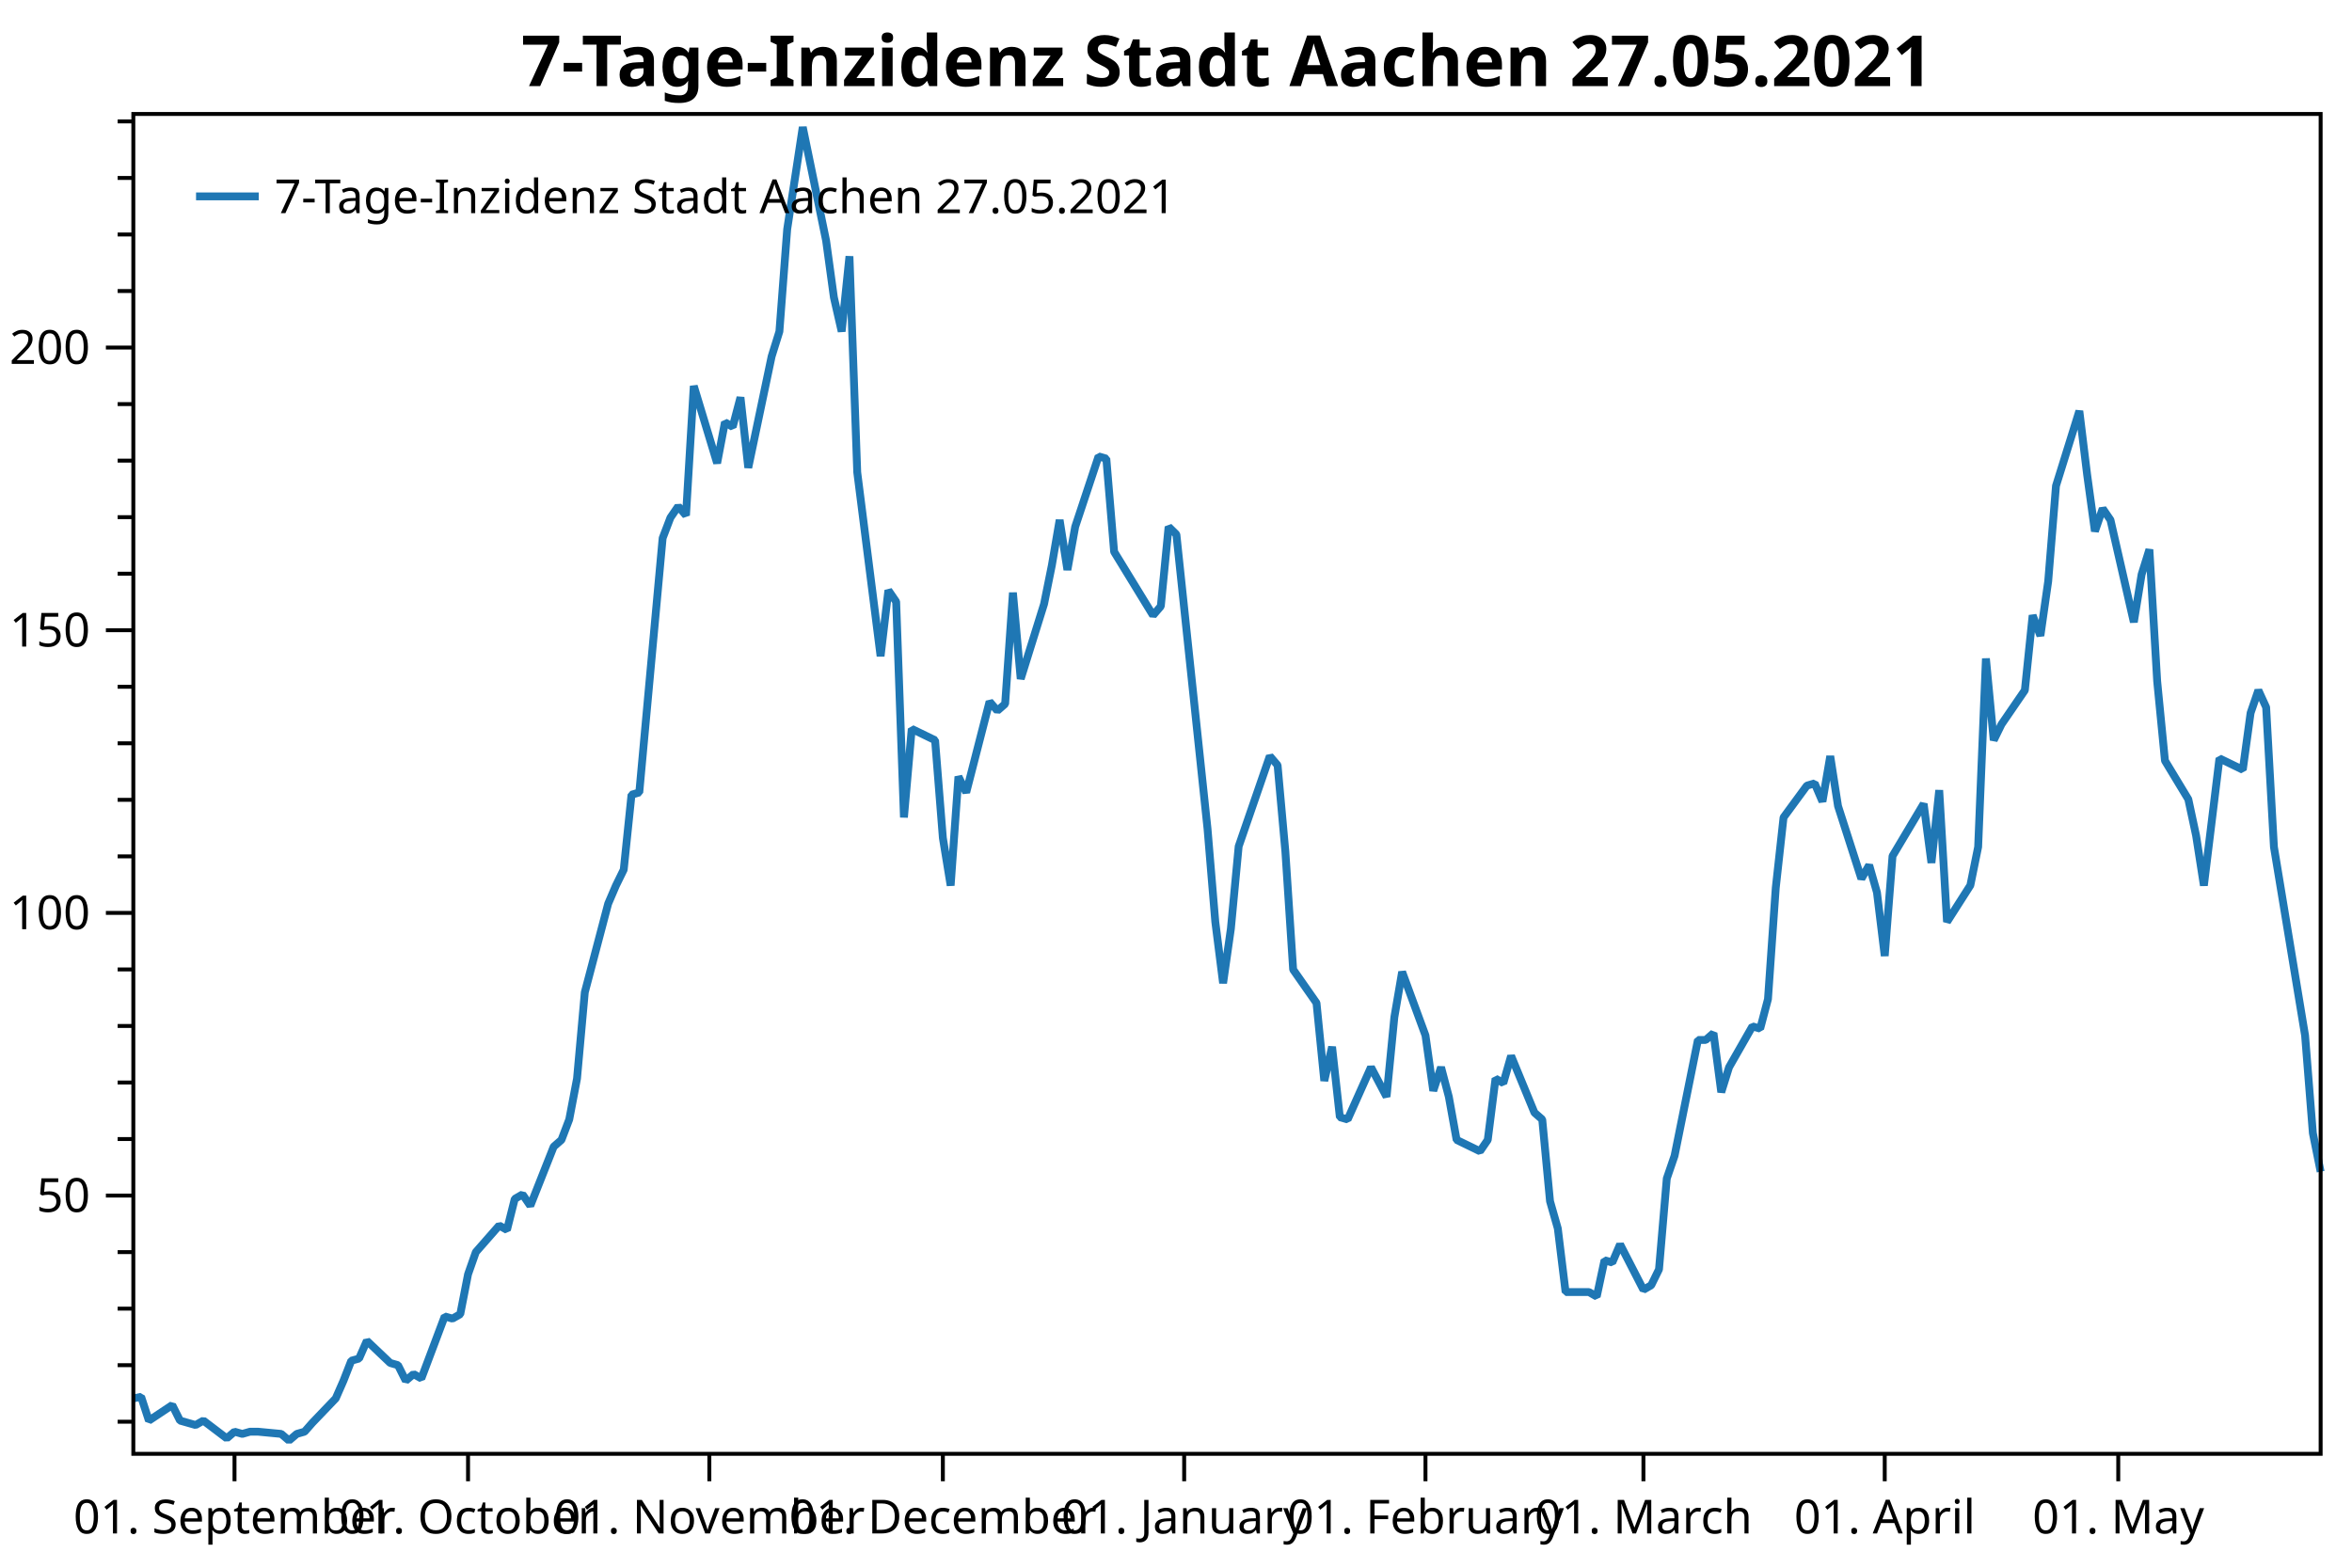
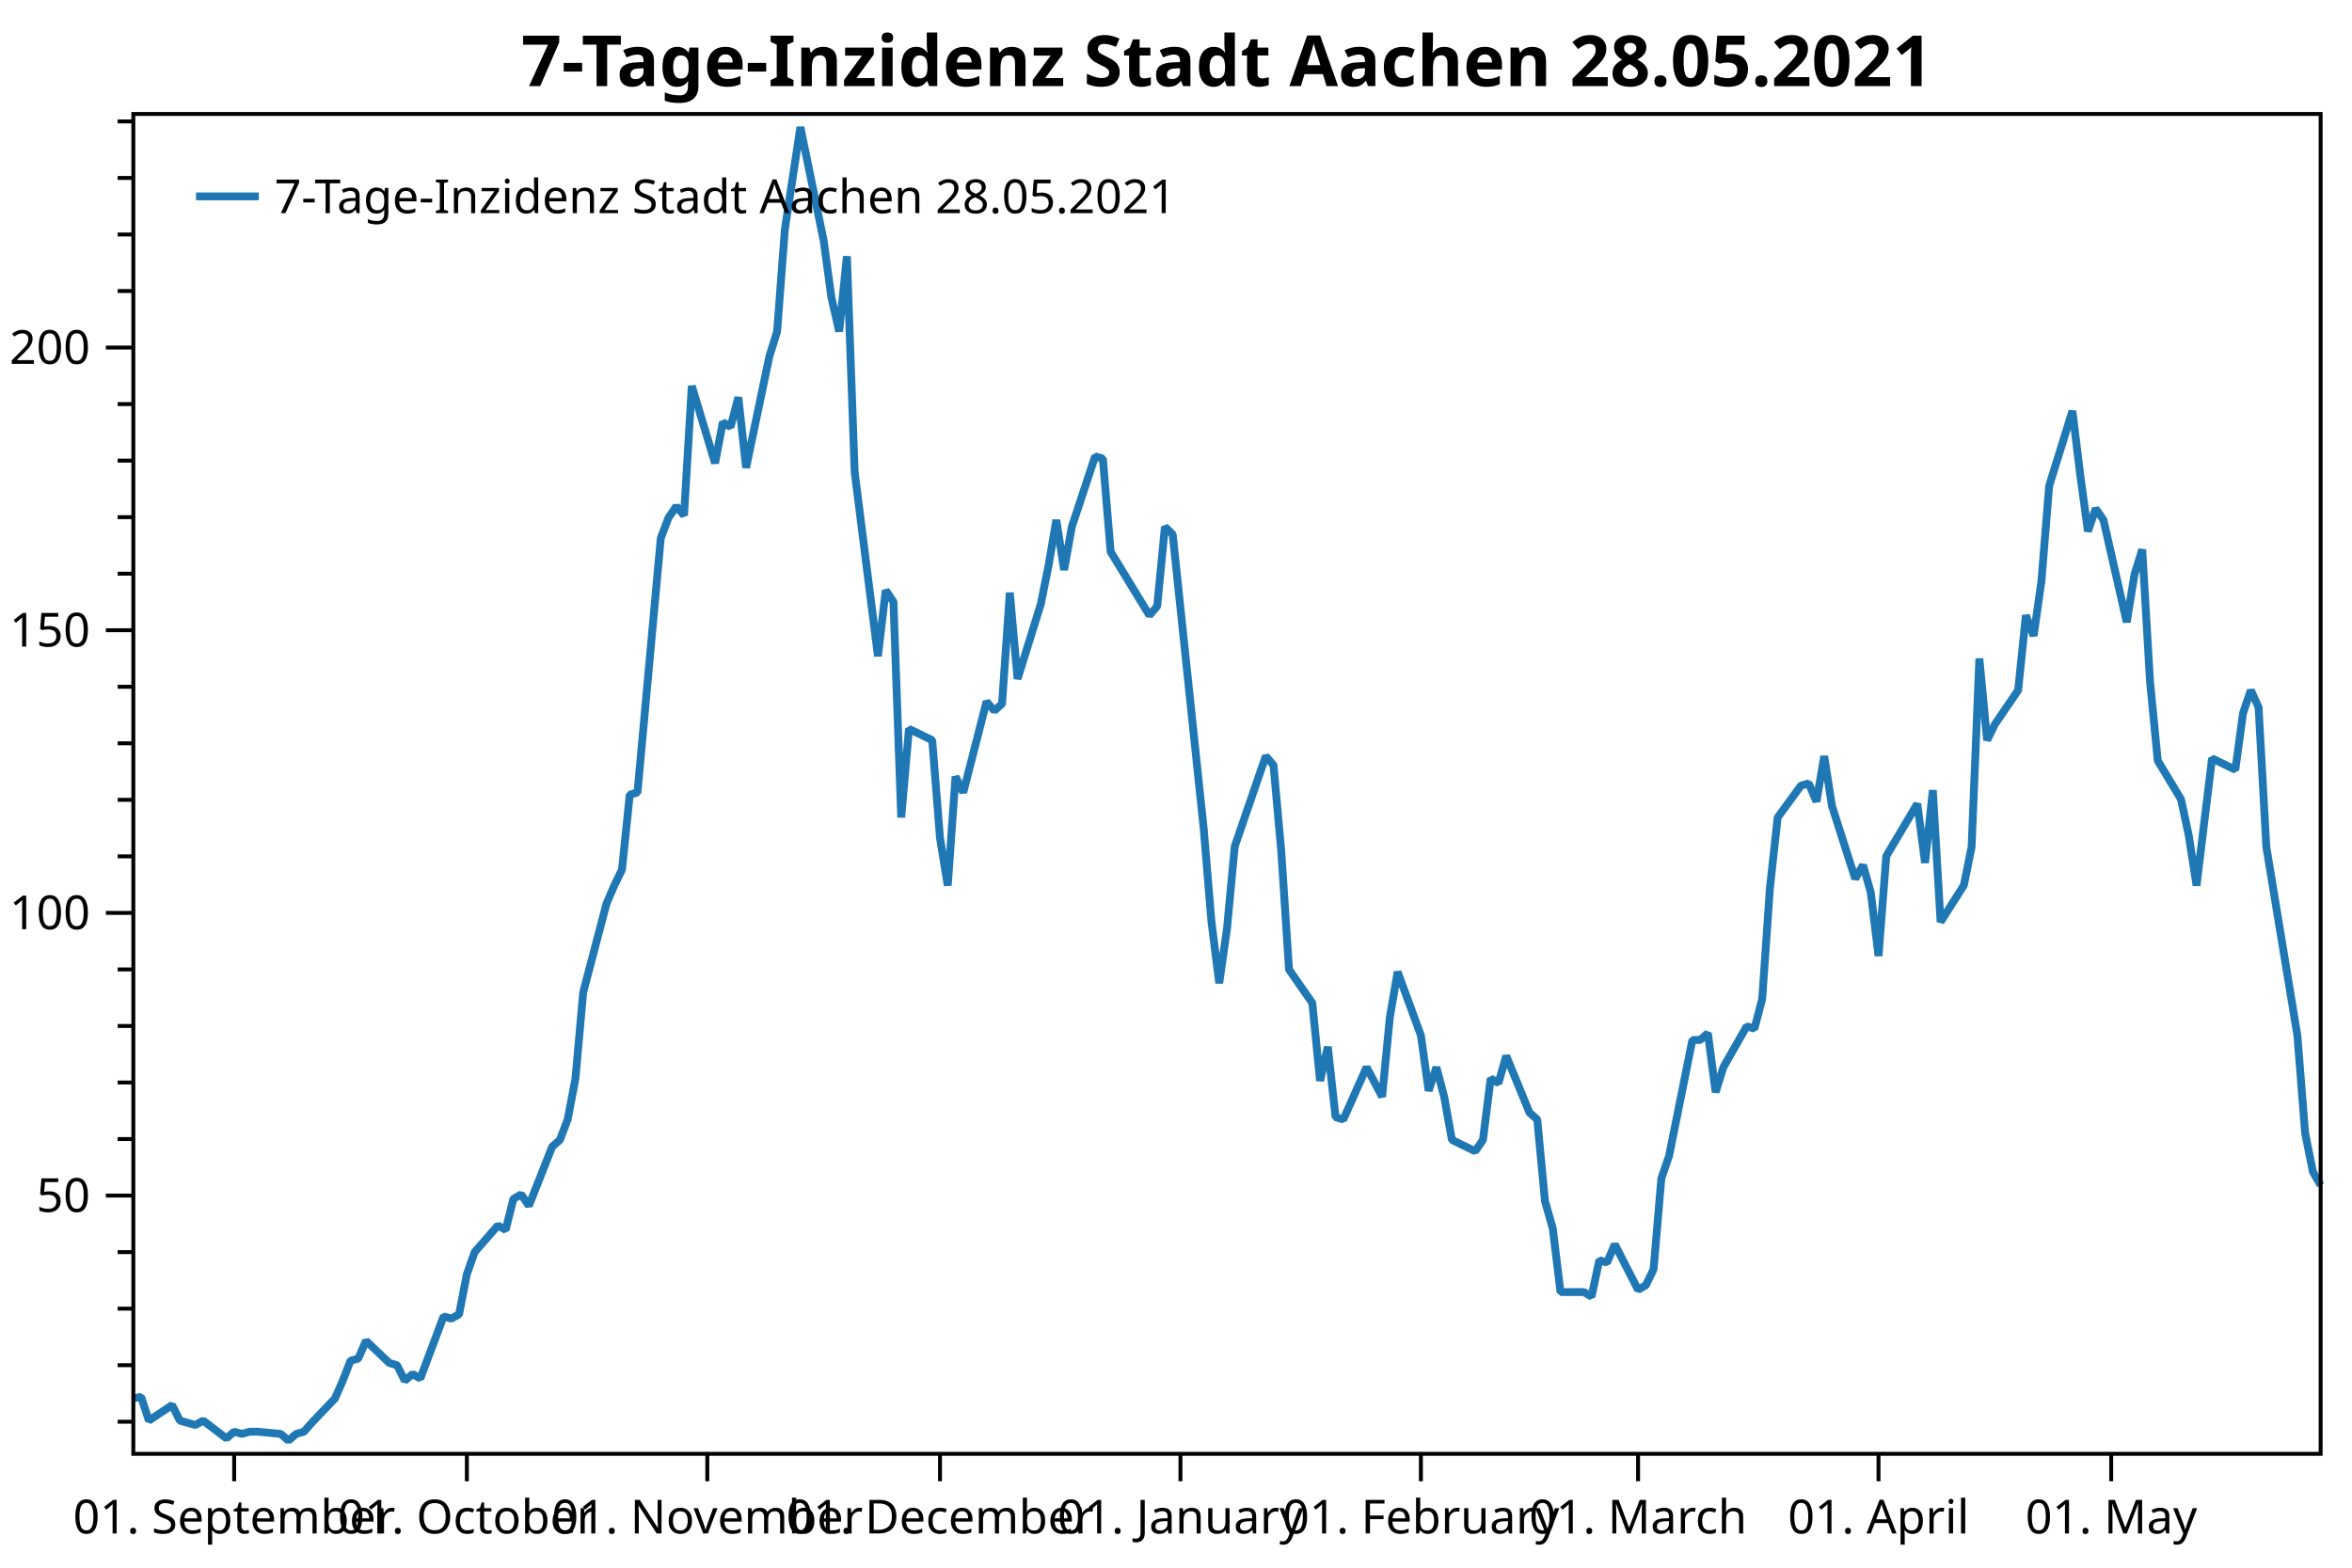
<svg xmlns="http://www.w3.org/2000/svg" width="600" height="400" version="1.1">
  <rect x="0" y="0" width="600" height="400" style="fill:rgb(255,255,255);stroke:none;" />
  <polyline points="34.012,362.754 30.012,362.754" style="fill:none;stroke:black;stroke-width:1" />
  <polyline points="34.012,348.329 30.012,348.329" style="fill:none;stroke:black;stroke-width:1" />
  <polyline points="34.012,333.904 30.012,333.904" style="fill:none;stroke:black;stroke-width:1" />
  <polyline points="34.012,319.479 30.012,319.479" style="fill:none;stroke:black;stroke-width:1" />
  <polyline points="34.012,290.629 30.012,290.629" style="fill:none;stroke:black;stroke-width:1" />
  <polyline points="34.012,276.204 30.012,276.204" style="fill:none;stroke:black;stroke-width:1" />
  <polyline points="34.012,261.779 30.012,261.779" style="fill:none;stroke:black;stroke-width:1" />
  <polyline points="34.012,247.354 30.012,247.354" style="fill:none;stroke:black;stroke-width:1" />
  <polyline points="34.012,218.504 30.012,218.504" style="fill:none;stroke:black;stroke-width:1" />
  <polyline points="34.012,204.079 30.012,204.079" style="fill:none;stroke:black;stroke-width:1" />
  <polyline points="34.012,189.654 30.012,189.654" style="fill:none;stroke:black;stroke-width:1" />
  <polyline points="34.012,175.23 30.012,175.23" style="fill:none;stroke:black;stroke-width:1" />
  <polyline points="34.012,146.38 30.012,146.38" style="fill:none;stroke:black;stroke-width:1" />
  <polyline points="34.012,131.955 30.012,131.955" style="fill:none;stroke:black;stroke-width:1" />
  <polyline points="34.012,117.53 30.012,117.53" style="fill:none;stroke:black;stroke-width:1" />
  <polyline points="34.012,103.105 30.012,103.105" style="fill:none;stroke:black;stroke-width:1" />
  <polyline points="34.012,74.255 30.012,74.255" style="fill:none;stroke:black;stroke-width:1" />
  <polyline points="34.012,59.83 30.012,59.83" style="fill:none;stroke:black;stroke-width:1" />
  <polyline points="34.012,45.405 30.012,45.405" style="fill:none;stroke:black;stroke-width:1" />
  <polyline points="34.012,30.98 30.012,30.98" style="fill:none;stroke:black;stroke-width:1" />
  <text dominant-baseline="middle" text-anchor="end" transform="translate(23.012,305.0541)" font-family="Segoe UI" font-size="12" font-weight="400" fill="black">50</text>
  <text dominant-baseline="middle" text-anchor="end" transform="translate(23.012,232.9293)" font-family="Segoe UI" font-size="12" font-weight="400" fill="black">100</text>
  <text dominant-baseline="middle" text-anchor="end" transform="translate(23.012,160.8045)" font-family="Segoe UI" font-size="12" font-weight="400" fill="black">150</text>
  <text dominant-baseline="middle" text-anchor="end" transform="translate(23.012,88.6798)" font-family="Segoe UI" font-size="12" font-weight="400" fill="black">200</text>
  <polyline points="34.012,305.054 27.012,305.054" style="fill:none;stroke:black;stroke-width:1" />
  <polyline points="34.012,232.929 27.012,232.929" style="fill:none;stroke:black;stroke-width:1" />
  <polyline points="34.012,160.804 27.012,160.804" style="fill:none;stroke:black;stroke-width:1" />
  <polyline points="34.012,88.68 27.012,88.68" style="fill:none;stroke:black;stroke-width:1" />
-   <text dominant-baseline="hanging" text-anchor="middle" transform="translate(59.8264,381.947)" font-family="Segoe UI" font-size="12" font-weight="400" fill="black">01. September</text>
-   <text dominant-baseline="hanging" text-anchor="middle" transform="translate(119.3981,381.947)" font-family="Segoe UI" font-size="12" font-weight="400" fill="black">01. October</text>
-   <text dominant-baseline="hanging" text-anchor="middle" transform="translate(180.9555,381.947)" font-family="Segoe UI" font-size="12" font-weight="400" fill="black">01. November</text>
-   <text dominant-baseline="hanging" text-anchor="middle" transform="translate(240.5271,381.947)" font-family="Segoe UI" font-size="12" font-weight="400" fill="black">01. December</text>
-   <text dominant-baseline="hanging" text-anchor="middle" transform="translate(302.0845,381.947)" font-family="Segoe UI" font-size="12" font-weight="400" fill="black">01. January</text>
-   <text dominant-baseline="hanging" text-anchor="middle" transform="translate(363.6419,381.947)" font-family="Segoe UI" font-size="12" font-weight="400" fill="black">01. February</text>
-   <text dominant-baseline="hanging" text-anchor="middle" transform="translate(419.2421,381.947)" font-family="Segoe UI" font-size="12" font-weight="400" fill="black">01. March</text>
-   <text dominant-baseline="hanging" text-anchor="middle" transform="translate(480.7995,381.947)" font-family="Segoe UI" font-size="12" font-weight="400" fill="black">01. April</text>
-   <text dominant-baseline="hanging" text-anchor="middle" transform="translate(540.3712,381.947)" font-family="Segoe UI" font-size="12" font-weight="400" fill="black">01. May</text>
-   <polyline points="59.826,370.947 59.826,377.947" style="fill:none;stroke:black;stroke-width:1" />
-   <polyline points="119.398,370.947 119.398,377.947" style="fill:none;stroke:black;stroke-width:1" />
-   <polyline points="180.956,370.947 180.956,377.947" style="fill:none;stroke:black;stroke-width:1" />
-   <polyline points="240.527,370.947 240.527,377.947" style="fill:none;stroke:black;stroke-width:1" />
-   <polyline points="302.084,370.947 302.084,377.947" style="fill:none;stroke:black;stroke-width:1" />
-   <polyline points="363.642,370.947 363.642,377.947" style="fill:none;stroke:black;stroke-width:1" />
-   <polyline points="419.242,370.947 419.242,377.947" style="fill:none;stroke:black;stroke-width:1" />
-   <polyline points="480.8,370.947 480.8,377.947" style="fill:none;stroke:black;stroke-width:1" />
-   <polyline points="540.371,370.947 540.371,377.947" style="fill:none;stroke:black;stroke-width:1" />
-   <polyline points="34.012,356.814 35.998,356.39 37.983,362.471 43.941,358.511 45.926,362.471 47.912,363.037 49.898,363.602 51.883,362.471 57.841,366.997 59.826,365.299 61.812,365.865 63.798,365.299 65.784,365.299 71.741,365.865 73.726,367.562 75.712,365.865 77.698,365.299 79.684,363.037 85.641,356.814 87.626,352.289 89.612,347.197 91.598,346.632 93.584,342.106 99.541,347.763 101.527,348.329 103.512,352.289 105.498,350.592 107.484,351.723 113.441,335.884 115.427,336.45 117.412,335.318 119.398,325.136 121.384,319.479 127.341,312.691 129.327,313.822 131.312,305.903 133.298,304.753 135.284,307.65 141.241,292.585 143.227,290.847 145.213,285.632 147.198,275.203 149.184,253.185 155.141,230.589 157.127,225.953 159.113,221.897 161.098,202.777 163.084,202.197 169.041,137.304 171.027,132.089 173.013,129.192 174.998,131.51 176.984,98.483 182.941,118.183 184.927,107.754 186.913,108.913 188.898,101.38 190.884,119.342 196.841,90.951 198.827,84.578 200.813,58.504 204.784,32.431 210.741,61.401 212.727,75.886 214.713,84.578 216.698,65.385 218.684,120.501 224.641,167.433 226.627,150.63 228.613,153.527 230.599,208.571 232.584,185.974 238.541,188.871 240.527,213.786 242.513,225.953 244.499,198.142 246.484,202.197 252.441,179.021 254.427,181.339 256.413,179.601 258.399,151.209 260.384,173.227 266.341,154.107 268.327,144.257 270.313,132.668 272.299,145.416 274.284,134.407 280.242,116.445 282.227,117.024 284.213,140.78 294.142,157.004 296.127,154.686 298.113,134.407 300.099,136.362 308.042,211.468 310.027,235.224 312.013,250.868 313.999,236.962 315.985,215.958 323.928,192.927 325.913,195.245 327.899,217.262 329.885,247.391 335.842,255.909 337.827,275.782 339.813,267.091 341.799,285.053 343.785,285.632 349.742,272.306 353.713,279.838 355.699,259.559 357.685,247.971 363.642,264.194 365.628,278.317 367.613,272.306 369.599,279.838 371.585,290.847 377.542,293.744 379.528,290.847 381.513,275.203 383.499,276.362 385.485,269.409 391.442,283.894 393.428,285.632 395.413,306.491 397.399,313.444 399.385,329.667 405.342,329.667 407.328,330.826 409.313,321.556 411.299,322.135 413.285,317.5 419.242,329.088 421.228,327.929 423.214,323.873 425.199,300.697 427.185,294.903 433.142,265.353 435.128,265.353 437.114,263.615 439.099,278.679 441.085,272.306 447.042,261.877 449.028,262.456 451.014,254.924 452.999,226.533 454.985,208.571 460.942,200.459 462.928,199.88 464.914,204.515 466.899,192.927 468.885,205.674 474.842,224.215 476.828,220.738 478.814,227.691 480.8,243.915 482.785,218.421 490.728,205.095 492.714,220.159 494.7,201.618 496.685,235.224 502.642,225.895 504.628,216.103 506.614,168.012 508.6,188.871 510.585,184.815 516.543,176.124 518.528,157.004 520.514,162.218 522.5,148.312 524.485,123.977 530.443,104.857 532.428,121.08 534.414,135.565 536.4,129.771 538.385,132.668 544.343,158.742 546.328,146.574 548.314,140.201 550.3,173.806 552.286,194.086 558.243,203.936 560.228,213.206 562.214,225.953 566.186,193.506 572.143,196.403 574.129,181.918 576.114,176.124 578.1,180.47 580.086,216.103 588.029,264.194 590.014,289.109 592,298.959" style="fill:none;stroke:rgb(31,119,180);stroke-width:2;stroke-linejoin:bevel" />
-   <text dominant-baseline="hanging" text-anchor="middle" transform="translate(313.006,8)" font-family="Segoe UI" font-size="18" font-weight="700" fill="black">7-Tage-Inzidenz Stadt Aachen 27.05.2021</text>
+   <text dominant-baseline="hanging" text-anchor="middle" transform="translate(59.7349,381.947)" font-family="Segoe UI" font-size="12" font-weight="400" fill="black">01. September</text>
+   <text dominant-baseline="hanging" text-anchor="middle" transform="translate(119.0953,381.947)" font-family="Segoe UI" font-size="12" font-weight="400" fill="black">01. October</text>
+   <text dominant-baseline="hanging" text-anchor="middle" transform="translate(180.4344,381.947)" font-family="Segoe UI" font-size="12" font-weight="400" fill="black">01. November</text>
+   <text dominant-baseline="hanging" text-anchor="middle" transform="translate(239.7948,381.947)" font-family="Segoe UI" font-size="12" font-weight="400" fill="black">01. December</text>
+   <text dominant-baseline="hanging" text-anchor="middle" transform="translate(301.1339,381.947)" font-family="Segoe UI" font-size="12" font-weight="400" fill="black">01. January</text>
+   <text dominant-baseline="hanging" text-anchor="middle" transform="translate(362.473,381.947)" font-family="Segoe UI" font-size="12" font-weight="400" fill="black">01. February</text>
+   <text dominant-baseline="hanging" text-anchor="middle" transform="translate(417.8761,381.947)" font-family="Segoe UI" font-size="12" font-weight="400" fill="black">01. March</text>
+   <text dominant-baseline="hanging" text-anchor="middle" transform="translate(479.2152,381.947)" font-family="Segoe UI" font-size="12" font-weight="400" fill="black">01. April</text>
+   <text dominant-baseline="hanging" text-anchor="middle" transform="translate(538.5756,381.947)" font-family="Segoe UI" font-size="12" font-weight="400" fill="black">01. May</text>
+   <polyline points="59.735,370.947 59.735,377.947" style="fill:none;stroke:black;stroke-width:1" />
+   <polyline points="119.095,370.947 119.095,377.947" style="fill:none;stroke:black;stroke-width:1" />
+   <polyline points="180.434,370.947 180.434,377.947" style="fill:none;stroke:black;stroke-width:1" />
+   <polyline points="239.795,370.947 239.795,377.947" style="fill:none;stroke:black;stroke-width:1" />
+   <polyline points="301.134,370.947 301.134,377.947" style="fill:none;stroke:black;stroke-width:1" />
+   <polyline points="362.473,370.947 362.473,377.947" style="fill:none;stroke:black;stroke-width:1" />
+   <polyline points="417.876,370.947 417.876,377.947" style="fill:none;stroke:black;stroke-width:1" />
+   <polyline points="479.215,370.947 479.215,377.947" style="fill:none;stroke:black;stroke-width:1" />
+   <polyline points="538.576,370.947 538.576,377.947" style="fill:none;stroke:black;stroke-width:1" />
+   <polyline points="34.012,356.814 35.991,356.39 37.969,362.471 43.905,358.511 45.884,362.471 47.863,363.037 49.841,363.602 51.82,362.471 57.756,366.997 59.735,365.299 61.714,365.865 63.692,365.299 65.671,365.299 71.607,365.865 73.586,367.562 75.564,365.865 77.543,365.299 79.522,363.037 85.458,356.814 87.436,352.289 89.415,347.197 91.394,346.632 93.372,342.106 99.308,347.763 101.287,348.329 103.266,352.289 105.245,350.592 107.223,351.723 113.159,335.884 115.138,336.45 117.117,335.318 119.095,325.136 121.074,319.479 127.01,312.691 128.989,313.822 130.967,305.903 132.946,304.753 134.925,307.65 140.861,292.585 142.839,290.847 144.818,285.632 146.797,275.203 148.775,253.185 154.712,230.589 156.69,225.953 158.669,221.897 160.648,202.777 162.626,202.197 168.562,137.304 170.541,132.089 172.52,129.192 174.498,131.51 176.477,98.483 182.413,118.183 184.392,107.754 186.37,108.913 188.349,101.38 190.328,119.342 196.264,90.951 198.243,84.578 200.221,58.504 204.179,32.431 210.115,61.401 212.093,75.886 214.072,84.578 216.051,65.385 218.029,120.501 223.965,167.433 225.944,150.63 227.923,153.527 229.901,208.571 231.88,185.974 237.816,188.871 239.795,213.786 241.774,225.953 243.752,198.142 245.731,202.197 251.667,179.021 253.646,181.339 255.624,179.601 257.603,151.209 259.582,173.227 265.518,154.107 267.496,144.257 269.475,132.668 271.454,145.416 273.432,134.407 279.368,116.445 281.347,117.024 283.326,140.78 293.219,157.004 295.198,154.686 297.177,134.407 299.155,136.362 307.07,211.468 309.049,235.224 311.027,250.868 313.006,236.962 314.985,215.958 322.899,192.927 324.878,195.245 326.857,217.262 328.835,247.391 334.772,255.909 336.75,275.782 338.729,267.091 340.707,285.053 342.686,285.632 348.622,272.306 352.58,279.838 354.558,259.559 356.537,247.971 362.473,264.194 364.452,278.317 366.43,272.306 368.409,279.838 370.388,290.847 376.324,293.744 378.303,290.847 380.281,275.203 382.26,276.362 384.238,269.409 390.175,283.894 392.153,285.632 394.132,306.491 396.111,313.444 398.089,329.667 404.025,329.667 406.004,330.826 407.983,321.556 409.961,322.135 411.94,317.5 417.876,329.088 419.855,327.929 421.833,323.873 423.812,300.697 425.791,294.903 431.727,265.353 433.705,265.353 435.684,263.615 437.663,278.679 439.642,272.306 445.578,261.877 447.556,262.456 449.535,254.924 451.514,226.533 453.492,208.571 459.428,200.459 461.407,199.88 463.386,204.515 465.364,192.927 467.343,205.674 473.279,224.215 475.258,220.738 477.236,227.691 479.215,243.915 481.194,218.421 489.109,205.095 491.087,220.159 493.066,201.618 495.045,235.224 500.981,225.895 502.959,216.103 504.938,168.012 506.917,188.871 508.895,184.815 514.831,176.124 516.81,157.004 518.789,162.218 520.768,148.312 522.746,123.977 528.682,104.857 530.661,121.08 532.64,135.565 534.618,129.771 536.597,132.668 542.533,158.742 544.512,146.574 546.49,140.201 548.469,173.806 550.448,194.086 556.384,203.936 558.362,213.206 560.341,225.953 564.298,193.506 570.235,196.403 572.213,181.918 574.192,176.124 576.171,180.47 578.149,216.103 586.064,264.194 588.043,289.109 590.021,298.959 592,302.435" style="fill:none;stroke:rgb(31,119,180);stroke-width:2;stroke-linejoin:bevel" />
+   <text dominant-baseline="hanging" text-anchor="middle" transform="translate(313.006,8)" font-family="Segoe UI" font-size="18" font-weight="700" fill="black">7-Tage-Inzidenz Stadt Aachen 28.05.2021</text>
  <polygon points="34.012,29.079 592,29.079 592,370.947 34.012,370.947" style="fill:none;stroke:black;stroke-width:1" />
  <polygon points="42.012,37.08 247.014,37.08 247.014,63.133 42.012,63.133" style="fill:none;stroke:none;" />
-   <text dominant-baseline="hanging" text-anchor="start" transform="translate(70.012,45.0795)" font-family="Segoe UI" font-size="12" font-weight="400" fill="black">7-Tage-Inzidenz Stadt Aachen 27.05.2021</text>
+   <text dominant-baseline="hanging" text-anchor="start" transform="translate(70.012,45.0795)" font-family="Segoe UI" font-size="12" font-weight="400" fill="black">7-Tage-Inzidenz Stadt Aachen 28.05.2021</text>
  <polyline points="50.012,50.106 66.012,50.106" style="fill:none;stroke:rgb(31,119,180);stroke-width:2" />
</svg>
